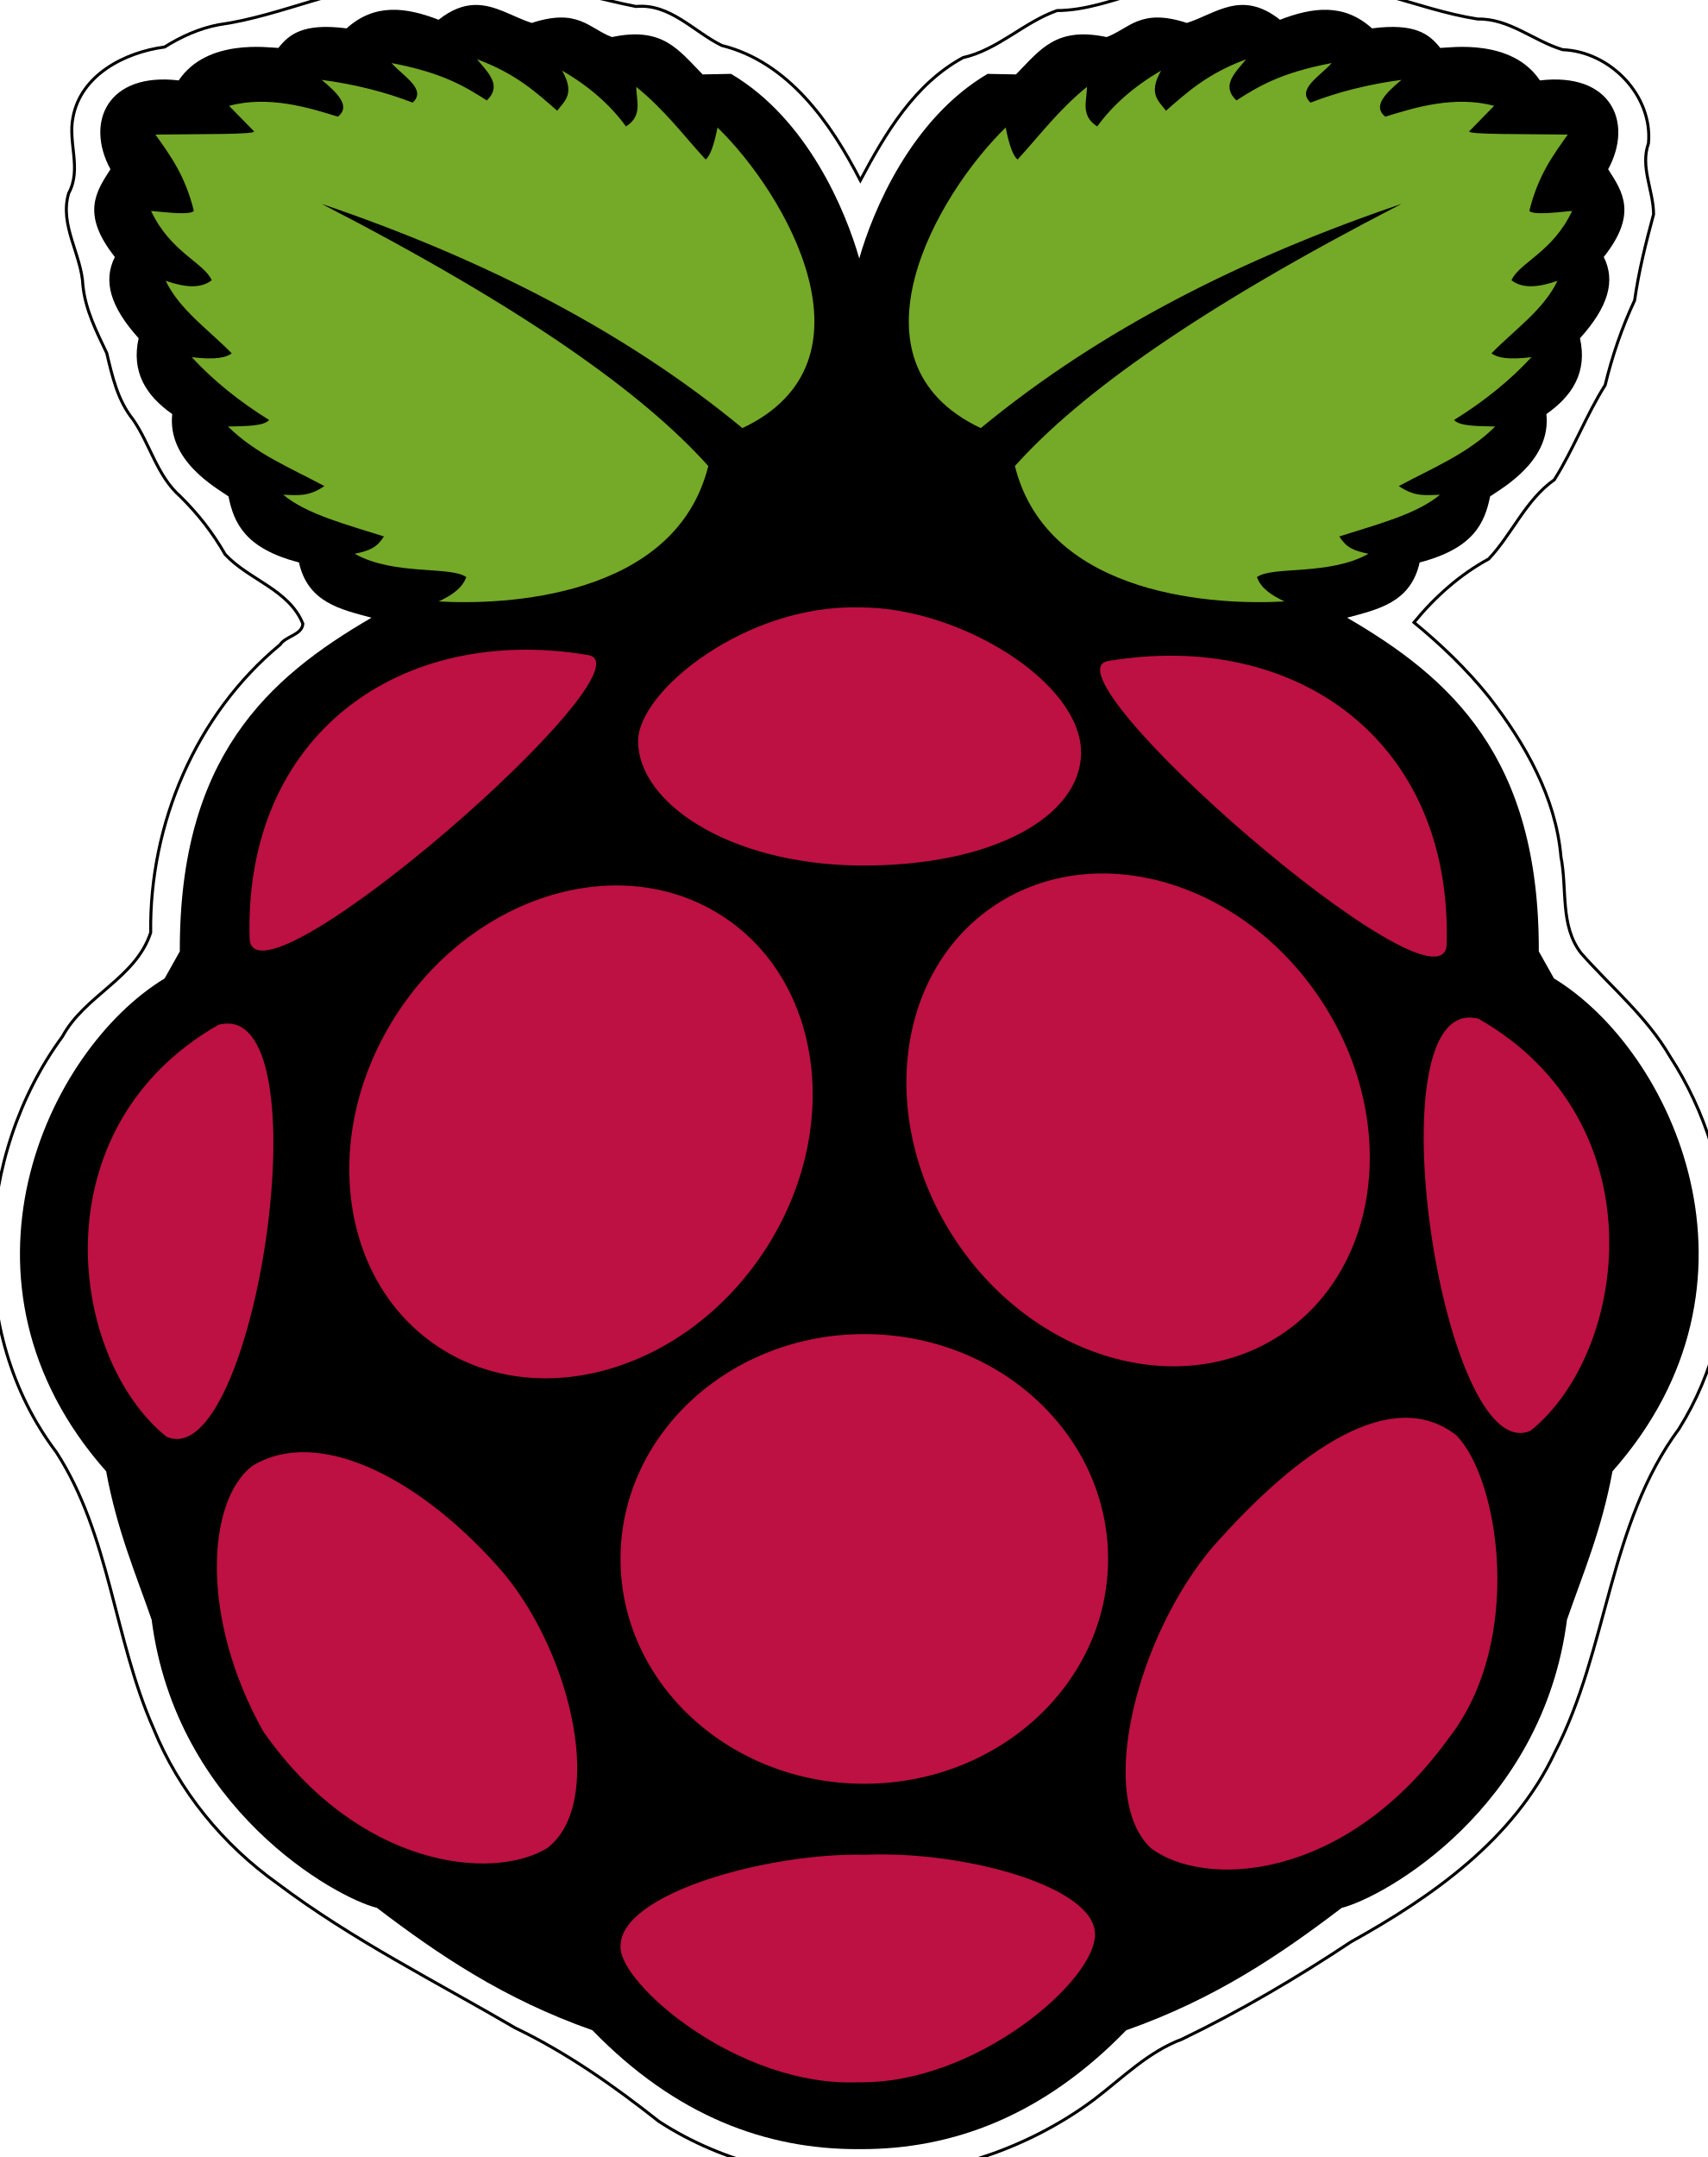
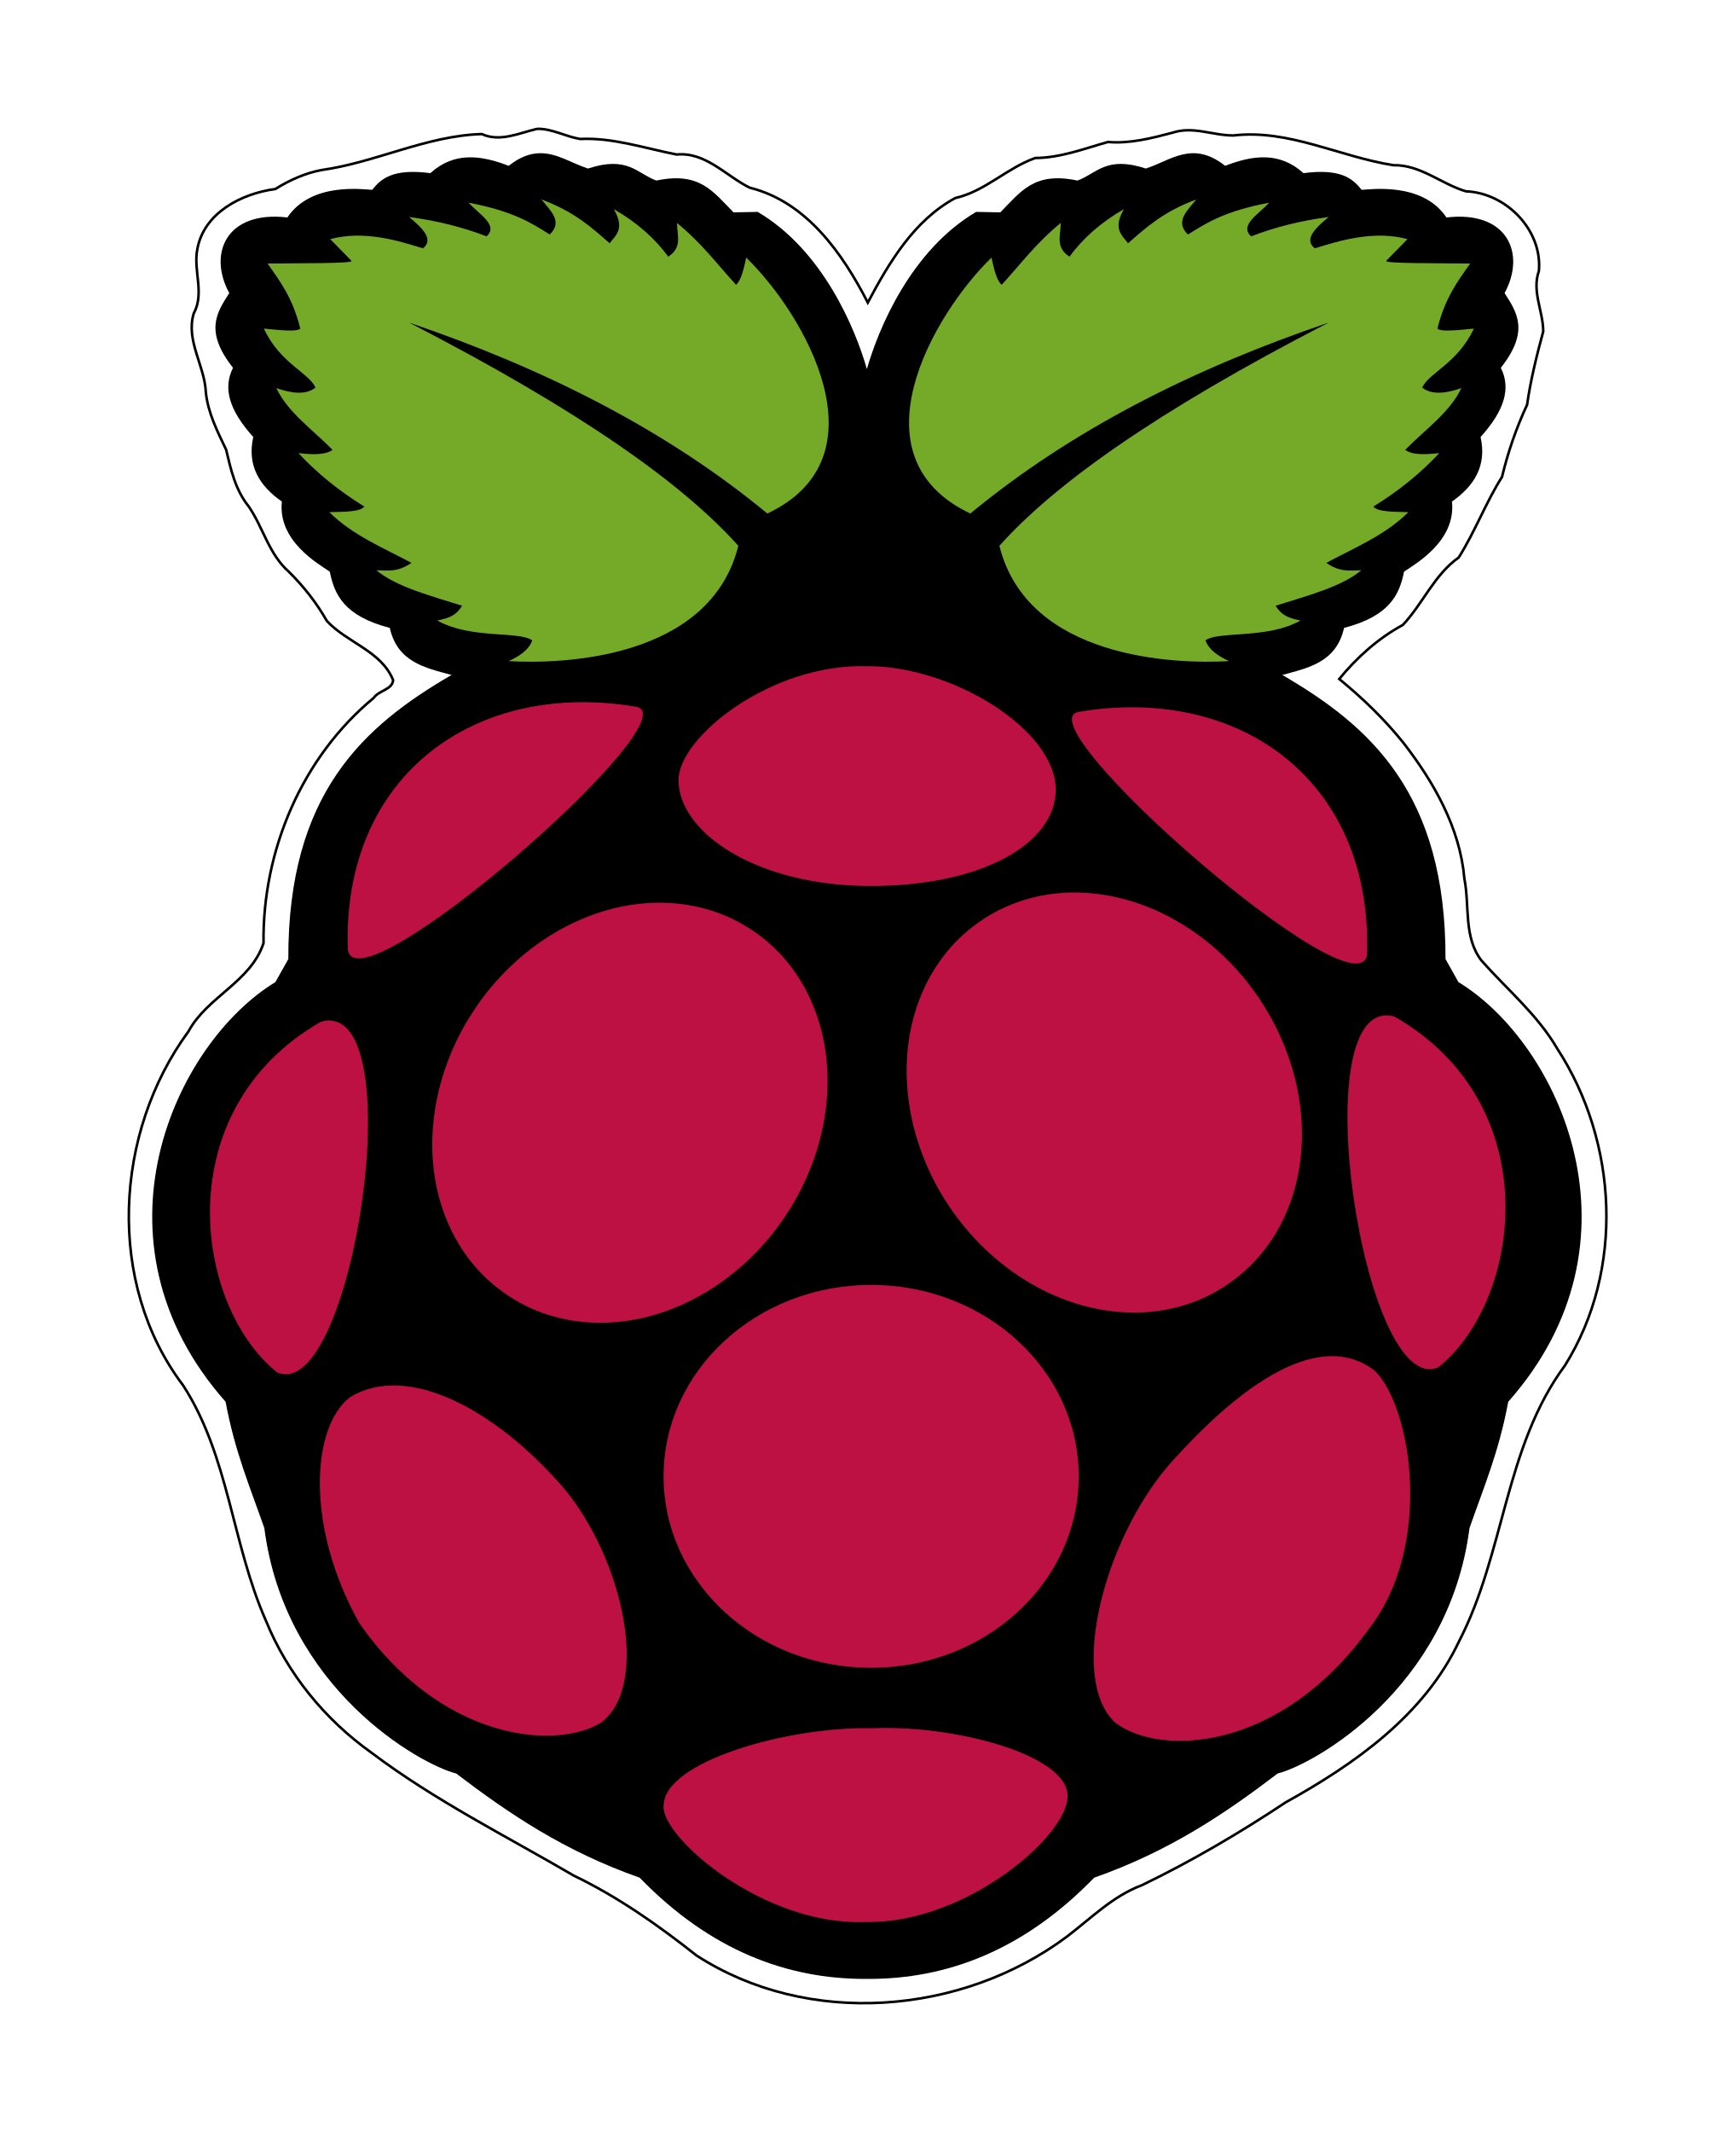
- <svg xmlns="http://www.w3.org/2000/svg" version="1.1" width="570" height="720" id="svg5519">
+ <svg xmlns="http://www.w3.org/2000/svg" version="1.1" width="680.365" height="835.796" id="svg5519">
  <defs id="defs5523" />
-   <path style="fill:none;stroke:#000000;stroke-opacity:1" d="m 157.615,-7.906 c -7.038,1.63 -14.58,5.32 -21.719,2.053 C 114.169,-5.225 94.312,5.294 73.045,8.252 66.563,9.464 60.411,12.264 54.939,15.693 41.745,17.431 26.938,24.984 24.355,39.25 c -1.684,8.442 2.949,17.2 -1.422,25.244 -3.181,10.635 4.314,20.419 4.759,30.88 0.832,8.108 4.536,15.311 7.954,22.511 1.859,7.819 3.608,15.731 8.804,22.177 5.748,8.35 7.945,18.782 15.795,25.683 5.897,5.815 10.81,12.13 14.906,19.286 7.96,8.586 21.352,11.741 25.969,23.184 -0.308,3.779 -5.642,4.018 -7.61,6.97 -28.124,23.232 -43.663,59.895 -43.2,96.111 -4.963,15.226 -22.065,20.971 -29.446,34.66 -29.167,39.7 -32.351,98.694 -2.095,138.725 18.006,27.776 19.194,62.282 32.482,92.263 8.471,20.855 23.162,38.793 41.467,51.814 24.741,18.656 52.6,32.564 79.267,48.137 17.305,8.328 33.055,19.407 48.021,31.244 43.706,28.371 104.08,23.415 145.27,-7.319 9.475,-7.201 18.046,-15.932 29.417,-20.176 19.555,-9.458 38.318,-20.476 56.385,-32.482 27.167,-15.089 54.397,-34.219 68.001,-63.168 17.876,-34.539 17.909,-76.19 41.479,-108.061 23.467,-37.442 20.804,-87.774 -3.057,-124.362 -7.713,-13.239 -19.616,-23.072 -29.625,-34.398 -7.104,-9.138 -4.599,-21.399 -6.723,-32.119 -1.698,-19.902 -11.994,-37.905 -24.014,-53.394 -7.393,-9.199 -15.94,-17.423 -25.058,-24.895 6.97,-8.499 15.342,-15.978 24.949,-21.187 7.869,-8.347 12.336,-19.701 21.896,-26.43 6.39,-10.111 10.631,-21.552 16.979,-31.591 2.345,-9.725 5.621,-19.284 9.833,-28.274 1.381,-9.736 3.792,-19.358 6.333,-28.758 C 552.042,63.523 547.525,55.819 550.367,47.826 551.823,31.794 537.517,17.202 521.764,16.594 512.095,13.731 503.959,6.136 493.363,6.355 472.36,3.111 452.379,-7.843 430.639,-5.305 c -8.14,0.051 -15.831,-3.778 -23.934,-1.08 -8.279,2.191 -16.781,4.367 -25.314,3.639 C 372.02,-0.102 362.683,3.492 352.904,3.529 341.788,7.45 333.179,16.62 321.533,19.232 305.354,27.995 295.614,44.477 287.238,60.207 277.354,40.964 263.213,20.692 240.984,15.184 231.6,10.588 223.714,1.085 212.305,2.164 199.838,-0.264 187.19,-4.558 174.496,-3.924 168.784,-4.826 163.481,-8.015 157.615,-7.906 Z" id="path6072" />
-   <path d="m 158.375,1.656 c -3.619,0.112 -7.517,1.449 -11.938,4.938 C 135.611,2.417 125.11,0.967 115.719,9.469 101.225,7.588 96.508,11.469 92.938,16 89.755,15.934 69.119,12.728 59.656,26.844 35.875,24.03 28.359,40.832 36.875,56.5 c -4.857,7.519 -9.89,14.947 1.469,29.281 -4.018,7.984 -1.527,16.644 7.938,27.125 -2.498,11.223 2.412,19.141 11.219,25.312 -1.647,15.358 14.084,24.287 18.781,27.469 1.804,8.949 5.563,17.393 23.531,22.062 2.963,13.336 13.762,15.639 24.219,18.438 -34.562,20.09 -64.201,46.523 -64,111.375 l -5.062,9.031 C 15.338,350.696 -20.317,428.16 35.438,491.125 c 3.642,19.708 9.75,33.864 15.188,49.531 8.134,63.131 61.218,92.692 75.219,96.188 20.517,15.628 42.368,30.457 71.938,40.844 27.875,28.749 58.074,39.706 88.438,39.688 0.445,-2.8e-4 0.899,0.005 1.344,0 30.364,0.019 60.562,-10.938 88.438,-39.688 29.569,-10.387 51.421,-25.216 71.938,-40.844 14.001,-3.496 67.085,-33.057 75.219,-96.188 5.438,-15.667 11.546,-29.823 15.188,-49.531 55.754,-62.965 20.1,-140.429 -19.531,-164.531 L 513.75,317.562 c 0.201,-64.852 -29.438,-91.285 -64,-111.375 10.457,-2.798 21.256,-5.101 24.219,-18.438 17.968,-4.67 21.728,-13.114 23.531,-22.062 4.698,-3.181 20.428,-12.111 18.781,-27.469 8.807,-6.172 13.717,-14.09 11.219,-25.312 9.465,-10.481 11.956,-19.141 7.938,-27.125 C 546.796,71.447 541.763,64.019 536.906,56.5 545.422,40.832 537.907,24.03 514.125,26.844 504.663,12.728 484.026,15.934 480.844,16 477.273,11.469 472.556,7.588 458.062,9.469 448.671,0.967 438.171,2.417 427.344,6.594 414.485,-3.554 405.971,4.58 396.25,7.656 380.676,2.568 377.117,9.537 369.469,12.375 352.493,8.787 347.333,16.599 339.188,24.844 l -9.469,-0.188 c -25.611,15.093 -38.334,45.826 -42.844,61.625 -4.512,-15.802 -17.206,-46.535 -42.812,-61.625 l -9.469,0.188 C 226.448,16.599 221.288,8.787 204.312,12.375 196.664,9.537 193.105,2.568 177.531,7.656 c -6.38,-2.018 -12.247,-6.214 -19.156,-6 z" style="fill:#000000" id="path5491" />
-   <path d="m 107.392,68.056 c 67.948,35.031 107.447,63.369 129.087,87.504 -11.082,44.418 -68.896,46.445 -90.036,45.199 4.328,-2.015 7.94,-4.428 9.221,-8.136 -5.304,-3.77 -24.113,-0.397 -37.244,-7.774 5.044,-1.045 7.403,-2.063 9.763,-5.785 -12.406,-3.957 -25.769,-7.366 -33.628,-13.921 4.241,0.052 8.201,0.949 13.74,-2.893 -11.112,-5.988 -22.969,-10.734 -32.181,-19.887 5.745,-0.141 11.939,-0.057 13.74,-2.17 -10.17,-6.301 -18.751,-13.308 -25.854,-20.972 8.04,0.971 11.435,0.135 13.379,-1.266 -7.688,-7.874 -17.418,-14.523 -22.057,-24.226 5.97,2.057 11.431,2.845 15.368,-0.181 -2.612,-5.893 -13.805,-9.37 -20.249,-23.142 6.284,0.609 12.95,1.371 14.283,0 C 61.802,58.517 56.797,51.836 51.888,44.914 65.338,44.714 85.716,44.966 84.793,43.829 l -8.317,-8.497 c 13.138,-3.537 26.581,0.568 36.34,3.616 4.382,-3.458 -0.078,-7.83 -5.424,-12.294 11.165,1.491 21.254,4.057 30.373,7.593 4.872,-4.399 -3.164,-8.799 -7.051,-13.198 17.249,3.273 24.557,7.871 31.82,12.475 5.269,-5.051 0.302,-9.343 -3.254,-13.74 13.006,4.817 19.705,11.036 26.758,17.175 2.391,-3.227 6.075,-5.592 1.627,-13.379 9.234,5.323 16.189,11.595 21.334,18.622 5.713,-3.638 3.404,-8.613 3.435,-13.198 9.597,7.807 15.687,16.114 23.142,24.226 1.502,-1.093 2.817,-4.802 3.977,-10.667 22.895,22.212 55.246,78.158 8.317,100.341 C 207.95,109.957 160.253,86.017 107.392,68.056 z" style="fill:#75a928" id="path5493" />
-   <path d="M 467.925,68.056 C 399.977,103.087 360.478,131.425 338.838,155.56 c 11.082,44.418 68.896,46.445 90.036,45.199 -4.328,-2.015 -7.94,-4.428 -9.221,-8.136 5.304,-3.77 24.113,-0.397 37.244,-7.774 -5.044,-1.045 -7.403,-2.063 -9.763,-5.785 12.406,-3.957 25.769,-7.366 33.628,-13.921 -4.241,0.052 -8.201,0.949 -13.74,-2.893 11.112,-5.988 22.969,-10.734 32.181,-19.887 -5.745,-0.141 -11.939,-0.057 -13.74,-2.17 10.17,-6.301 18.751,-13.308 25.854,-20.972 -8.04,0.971 -11.435,0.135 -13.379,-1.266 7.688,-7.874 17.418,-14.523 22.057,-24.226 -5.97,2.057 -11.431,2.845 -15.368,-0.181 2.612,-5.893 13.805,-9.37 20.249,-23.142 -6.284,0.609 -12.95,1.371 -14.283,0 2.922,-11.889 7.927,-18.57 12.836,-25.492 -13.45,-0.2 -33.828,0.052 -32.905,-1.085 l 8.317,-8.497 c -13.138,-3.537 -26.581,0.568 -36.34,3.616 -4.382,-3.458 0.078,-7.83 5.424,-12.294 -11.165,1.491 -21.254,4.057 -30.373,7.593 -4.872,-4.399 3.164,-8.799 7.051,-13.198 -17.249,3.273 -24.557,7.871 -31.82,12.475 -5.269,-5.051 -0.302,-9.343 3.254,-13.74 -13.006,4.817 -19.705,11.036 -26.758,17.175 -2.391,-3.227 -6.075,-5.592 -1.627,-13.379 -9.234,5.323 -16.189,11.595 -21.334,18.622 -5.713,-3.638 -3.404,-8.613 -3.435,-13.198 -9.597,7.807 -15.687,16.114 -23.142,24.226 -1.502,-1.093 -2.817,-4.802 -3.977,-10.667 -22.895,22.212 -55.246,78.158 -8.317,100.341 39.919,-32.947 87.616,-56.888 140.477,-74.849 z" style="fill:#75a928" id="path5495" />
-   <path d="m 365.205,521.849 a 71.956,66.532 0 1 1 -143.912,0 71.956,66.532 0 1 1 143.912,0 z" transform="matrix(1.131107,0,0,1.12805,-43.13914,-68.31098)" style="fill:#bc1142" id="path5497" />
-   <path d="m 262.841,276.648 a 61.875,28.125 0 1 1 -123.75,0 61.875,28.125 0 1 1 123.75,0 z" transform="matrix(0.7674168,-1.161311,2.171115,1.422437,-560.8886,217.6886)" style="fill:#bc1142" id="path5499" />
-   <path d="m 262.841,276.648 a 61.875,28.125 0 1 1 -123.75,0 61.875,28.125 0 1 1 123.75,0 z" transform="matrix(-0.7674168,-1.161311,-2.171115,1.422437,1134.829,213.6886)" style="fill:#bc1142" id="path5501" />
-   <path d="M 72.91,342.088 C 109.324,332.331 85.202,492.724 55.577,479.564 22.99,453.351 12.494,376.588 72.91,342.088 z" style="fill:#bc1142" id="path5503" />
-   <path d="m 493.678,340.088 c -36.414,-9.757 -12.292,150.637 17.333,137.476 32.587,-26.213 43.083,-102.975 -17.333,-137.476 z" style="fill:#bc1142" id="path5505" />
-   <path d="m 369.972,220.653 c 62.835,-10.61 115.116,26.722 113.011,94.858 -2.067,26.121 -136.159,-90.969 -113.011,-94.858 z" style="fill:#bc1142" id="path5507" />
-   <path d="M 196.36,218.653 C 133.525,208.043 81.244,245.376 83.348,313.511 85.415,339.632 219.507,222.542 196.36,218.653 z" style="fill:#bc1142" id="path5509" />
-   <path d="m 286.619,202.756 c -37.503,-0.975 -73.495,27.834 -73.582,44.544 -0.105,20.304 29.651,41.093 73.837,41.62 45.123,0.323 73.916,-16.64 74.061,-37.594 0.165,-23.74 -41.039,-48.937 -74.317,-48.571 z" style="fill:#bc1142" id="path5511" />
-   <path d="m 288.909,619.117 c 32.697,-1.427 76.571,10.532 76.657,26.396 0.543,15.405 -39.79,50.211 -78.826,49.538 -40.427,1.744 -80.069,-33.116 -79.55,-45.199 -0.605,-17.716 49.226,-31.548 81.719,-30.735 z" style="fill:#bc1142" id="path5513" />
-   <path d="m 168.139,525.104 c 23.279,28.046 33.891,77.319 14.464,91.844 -18.379,11.088 -63.012,6.522 -94.736,-39.052 -21.395,-38.242 -18.638,-77.157 -3.616,-88.589 22.464,-13.684 57.173,4.799 83.889,35.797 z" style="fill:#bc1142" id="path5515" />
-   <path d="m 405.021,516.212 c -25.187,29.502 -39.212,83.31 -20.838,100.643 17.568,13.464 64.729,11.582 99.566,-36.756 25.296,-32.465 16.82,-86.682 2.371,-101.075 -21.464,-16.602 -52.277,4.645 -81.099,37.188 z" style="fill:#bc1142" id="path5517" />
+   <path style="fill:none;stroke:#000000;stroke-opacity:1" d="m 210.633,50.503 c -7.038,1.63 -14.58,5.32 -21.719,2.053 -21.727,0.629 -41.585,11.147 -62.851,14.105 -6.482,1.212 -12.635,4.012 -18.106,7.442 -13.194,1.738 -28.001,9.29 -30.584,23.557 -1.684,8.442 2.949,17.2 -1.422,25.244 -3.181,10.635 4.314,20.419 4.759,30.88 0.832,8.108 4.536,15.311 7.954,22.511 1.859,7.819 3.608,15.731 8.804,22.177 5.748,8.35 7.945,18.782 15.795,25.683 5.897,5.815 10.81,12.13 14.906,19.286 7.96,8.586 21.352,11.741 25.969,23.184 -0.308,3.779 -5.642,4.018 -7.61,6.97 -28.124,23.232 -43.663,59.895 -43.2,96.111 -4.963,15.226 -22.065,20.971 -29.446,34.66 -29.167,39.7 -32.351,98.694 -2.095,138.725 18.006,27.776 19.194,62.282 32.482,92.263 8.471,20.855 23.162,38.793 41.467,51.814 24.741,18.656 52.6,32.564 79.267,48.137 17.305,8.328 33.055,19.407 48.021,31.244 43.706,28.371 104.08,23.415 145.27,-7.319 9.475,-7.201 18.046,-15.932 29.417,-20.176 19.555,-9.458 38.318,-20.476 56.385,-32.482 27.167,-15.089 54.397,-34.219 68.001,-63.168 17.876,-34.539 17.909,-76.19 41.479,-108.061 23.467,-37.442 20.804,-87.774 -3.057,-124.362 -7.713,-13.239 -19.616,-23.072 -29.625,-34.398 -7.104,-9.138 -4.599,-21.399 -6.723,-32.119 -1.698,-19.902 -11.994,-37.905 -24.014,-53.394 -7.393,-9.199 -15.94,-17.423 -25.058,-24.895 6.97,-8.499 15.342,-15.978 24.949,-21.187 7.869,-8.347 12.336,-19.701 21.896,-26.43 6.39,-10.111 10.631,-21.552 16.979,-31.591 2.345,-9.725 5.621,-19.284 9.833,-28.274 1.381,-9.736 3.792,-19.358 6.333,-28.758 -0.03,-8.002 -4.547,-15.706 -1.705,-23.699 C 604.841,90.203 590.534,75.611 574.781,75.003 565.112,72.14 556.977,64.545 546.381,64.764 525.377,61.52 505.396,50.566 483.656,53.104 c -8.14,0.051 -15.831,-3.778 -23.934,-1.08 -8.279,2.191 -16.781,4.367 -25.314,3.639 -9.372,2.644 -18.708,6.237 -28.487,6.275 -11.116,3.921 -19.725,13.091 -31.371,15.703 -16.179,8.763 -25.919,25.244 -34.295,40.975 -9.884,-19.243 -24.025,-39.515 -46.254,-45.023 -9.384,-4.596 -17.27,-14.098 -28.68,-13.02 -12.467,-2.428 -25.115,-6.722 -37.809,-6.088 -5.713,-0.902 -11.016,-4.091 -16.881,-3.982 z" id="path6072" />
+   <path d="m 211.392,60.065 c -3.619,0.112 -7.517,1.449 -11.938,4.938 -10.827,-4.176 -21.327,-5.627 -30.719,2.875 -14.494,-1.881 -19.21,2.001 -22.781,6.531 -3.183,-0.066 -23.819,-3.272 -33.281,10.844 -23.782,-2.813 -31.297,13.988 -22.781,29.656 -4.857,7.519 -9.89,14.947 1.469,29.281 -4.018,7.984 -1.527,16.644 7.938,27.125 -2.498,11.223 2.412,19.141 11.219,25.312 -1.647,15.358 14.084,24.287 18.781,27.469 1.804,8.949 5.563,17.393 23.531,22.062 2.963,13.336 13.762,15.639 24.219,18.438 -34.562,20.09 -64.201,46.523 -64,111.375 l -5.062,9.031 c -39.631,24.102 -75.285,101.566 -19.531,164.531 3.642,19.708 9.75,33.864 15.188,49.531 8.134,63.131 61.218,92.692 75.219,96.188 20.517,15.628 42.368,30.457 71.938,40.844 27.875,28.749 58.074,39.706 88.438,39.688 0.445,-2.8e-4 0.899,0.005 1.344,0 30.364,0.019 60.562,-10.938 88.438,-39.688 29.569,-10.387 51.421,-25.216 71.938,-40.844 14.001,-3.496 67.085,-33.057 75.219,-96.188 5.438,-15.667 11.546,-29.823 15.188,-49.531 55.754,-62.965 20.1,-140.429 -19.531,-164.531 l -5.062,-9.031 c 0.201,-64.852 -29.438,-91.285 -64,-111.375 10.457,-2.798 21.256,-5.101 24.219,-18.438 17.968,-4.67 21.728,-13.114 23.531,-22.062 4.698,-3.181 20.428,-12.111 18.781,-27.469 8.807,-6.172 13.717,-14.09 11.219,-25.312 9.465,-10.481 11.956,-19.141 7.938,-27.125 11.358,-14.334 6.326,-21.762 1.469,-29.281 8.516,-15.668 1,-32.47 -22.781,-29.656 -9.462,-14.116 -30.099,-10.91 -33.281,-10.844 -3.571,-4.531 -8.287,-8.412 -22.781,-6.531 -9.392,-8.502 -19.892,-7.051 -30.719,-2.875 -12.859,-10.147 -21.372,-2.013 -31.094,1.062 -15.574,-5.088 -19.133,1.881 -26.781,4.719 -16.975,-3.588 -22.136,4.224 -30.281,12.469 l -9.469,-0.188 c -25.611,15.093 -38.334,45.825 -42.844,61.625 -4.512,-15.802 -17.206,-46.535 -42.812,-61.625 l -9.469,0.188 c -8.146,-8.245 -13.306,-16.057 -30.281,-12.469 -7.648,-2.838 -11.207,-9.807 -26.781,-4.719 -6.38,-2.018 -12.247,-6.214 -19.156,-6 z" style="fill:#000000" id="path5491" />
+   <path d="m 160.409,126.465 c 67.948,35.031 107.447,63.369 129.087,87.504 -11.082,44.418 -68.896,46.445 -90.036,45.199 4.328,-2.015 7.94,-4.428 9.221,-8.136 -5.304,-3.77 -24.113,-0.397 -37.244,-7.774 5.044,-1.045 7.403,-2.063 9.763,-5.785 -12.406,-3.957 -25.769,-7.366 -33.628,-13.921 4.241,0.052 8.201,0.949 13.74,-2.893 -11.112,-5.988 -22.969,-10.734 -32.181,-19.887 5.745,-0.141 11.939,-0.057 13.74,-2.17 -10.17,-6.301 -18.751,-13.308 -25.854,-20.972 8.04,0.971 11.435,0.135 13.379,-1.266 -7.688,-7.874 -17.418,-14.523 -22.057,-24.226 5.97,2.057 11.431,2.845 15.368,-0.181 -2.612,-5.893 -13.805,-9.37 -20.249,-23.142 6.284,0.609 12.95,1.371 14.283,0 -2.922,-11.889 -7.927,-18.57 -12.836,-25.492 13.45,-0.2 33.828,0.052 32.905,-1.085 l -8.317,-8.497 c 13.138,-3.537 26.581,0.568 36.34,3.616 4.382,-3.458 -0.078,-7.83 -5.424,-12.294 11.165,1.491 21.254,4.057 30.373,7.593 4.872,-4.399 -3.164,-8.799 -7.051,-13.198 17.249,3.273 24.557,7.871 31.82,12.475 5.269,-5.051 0.302,-9.343 -3.254,-13.74 13.006,4.817 19.705,11.036 26.758,17.175 2.391,-3.227 6.075,-5.592 1.627,-13.379 9.234,5.323 16.189,11.595 21.334,18.622 5.713,-3.638 3.404,-8.613 3.435,-13.198 9.597,7.807 15.687,16.114 23.142,24.226 1.502,-1.093 2.817,-4.802 3.977,-10.667 22.895,22.212 55.246,78.158 8.317,100.341 -39.919,-32.947 -87.616,-56.888 -140.477,-74.849 z" style="fill:#75a928" id="path5493" />
+   <path d="m 520.942,126.465 c -67.948,35.031 -107.447,63.369 -129.087,87.504 11.082,44.418 68.896,46.445 90.036,45.199 -4.328,-2.015 -7.94,-4.428 -9.221,-8.136 5.304,-3.77 24.113,-0.397 37.244,-7.774 -5.044,-1.045 -7.403,-2.063 -9.763,-5.785 12.406,-3.957 25.769,-7.366 33.628,-13.921 -4.241,0.052 -8.201,0.949 -13.74,-2.893 11.112,-5.988 22.969,-10.734 32.181,-19.887 -5.745,-0.141 -11.939,-0.057 -13.74,-2.17 10.17,-6.301 18.751,-13.308 25.854,-20.972 -8.04,0.971 -11.435,0.135 -13.379,-1.266 7.688,-7.874 17.418,-14.523 22.057,-24.226 -5.97,2.057 -11.431,2.845 -15.368,-0.181 2.612,-5.893 13.805,-9.37 20.249,-23.142 -6.284,0.609 -12.95,1.371 -14.283,0 2.922,-11.889 7.927,-18.57 12.836,-25.492 -13.45,-0.2 -33.828,0.052 -32.905,-1.085 l 8.317,-8.497 c -13.138,-3.537 -26.581,0.568 -36.34,3.616 -4.382,-3.458 0.078,-7.83 5.424,-12.294 -11.165,1.491 -21.254,4.057 -30.373,7.593 -4.872,-4.399 3.164,-8.799 7.051,-13.198 -17.249,3.273 -24.557,7.871 -31.82,12.475 -5.269,-5.051 -0.302,-9.343 3.254,-13.74 -13.006,4.817 -19.705,11.036 -26.758,17.175 -2.391,-3.227 -6.075,-5.592 -1.627,-13.379 -9.234,5.323 -16.189,11.595 -21.334,18.622 -5.713,-3.638 -3.404,-8.613 -3.435,-13.198 -9.597,7.807 -15.687,16.114 -23.142,24.226 -1.502,-1.093 -2.817,-4.802 -3.977,-10.667 -22.895,22.212 -55.246,78.158 -8.317,100.341 39.919,-32.947 87.616,-56.888 140.477,-74.849 z" style="fill:#75a928" id="path5495" />
+   <path d="m 422.964,578.77 a 81.39,75.052 0 1 1 -162.78,0 81.39,75.052 0 1 1 162.78,0 z" style="fill:#bc1142;stroke-width:1.13" id="path5497" />
+   <path d="M 294.471,364.371 A 72.999,86.13 34.034 1 1 199.504,508.084 72.999,86.13 34.034 1 1 294.471,364.371 Z" style="fill:#bc1142;stroke-width:1.901" id="path5499" />
+   <path d="M 385.504,360.371 A 86.13,72.999 55.966 1 0 480.471,504.084 86.13,72.999 55.966 1 0 385.504,360.371 Z" style="fill:#bc1142;stroke-width:1.901" id="path5501" />
+   <path d="m 125.928,400.497 c 36.414,-9.757 12.292,150.637 -17.333,137.476 C 76.007,511.76 65.511,434.997 125.928,400.497 Z" style="fill:#bc1142" id="path5503" />
+   <path d="m 546.696,398.497 c -36.414,-9.757 -12.292,150.637 17.333,137.476 32.587,-26.213 43.083,-102.975 -17.333,-137.476 z" style="fill:#bc1142" id="path5505" />
+   <path d="M 422.989,279.062 C 485.824,268.452 538.105,305.785 536,373.92 533.933,400.041 399.842,282.951 422.989,279.062 Z" style="fill:#bc1142" id="path5507" />
+   <path d="m 249.377,277.062 c -62.835,-10.61 -115.116,26.722 -113.011,94.858 2.067,26.121 136.159,-90.969 113.011,-94.858 z" style="fill:#bc1142" id="path5509" />
+   <path d="m 339.637,261.165 c -37.503,-0.975 -73.495,27.834 -73.582,44.544 -0.105,20.304 29.651,41.093 73.837,41.62 45.123,0.323 73.916,-16.64 74.061,-37.594 0.165,-23.74 -41.039,-48.937 -74.317,-48.571 z" style="fill:#bc1142" id="path5511" />
+   <path d="m 341.927,677.526 c 32.697,-1.427 76.571,10.532 76.657,26.396 0.543,15.405 -39.79,50.211 -78.826,49.538 -40.427,1.744 -80.069,-33.116 -79.55,-45.199 -0.605,-17.716 49.226,-31.548 81.719,-30.735 z" style="fill:#bc1142" id="path5513" />
+   <path d="m 221.156,583.513 c 23.279,28.046 33.891,77.319 14.464,91.844 -18.379,11.088 -63.012,6.522 -94.736,-39.052 -21.395,-38.242 -18.638,-77.157 -3.616,-88.589 22.464,-13.684 57.173,4.799 83.889,35.797 z" style="fill:#bc1142" id="path5515" />
+   <path d="m 458.038,574.621 c -25.187,29.502 -39.212,83.31 -20.838,100.643 17.568,13.464 64.729,11.582 99.566,-36.756 25.296,-32.465 16.82,-86.682 2.371,-101.075 -21.464,-16.602 -52.277,4.645 -81.099,37.188 z" style="fill:#bc1142" id="path5517" />
</svg>
